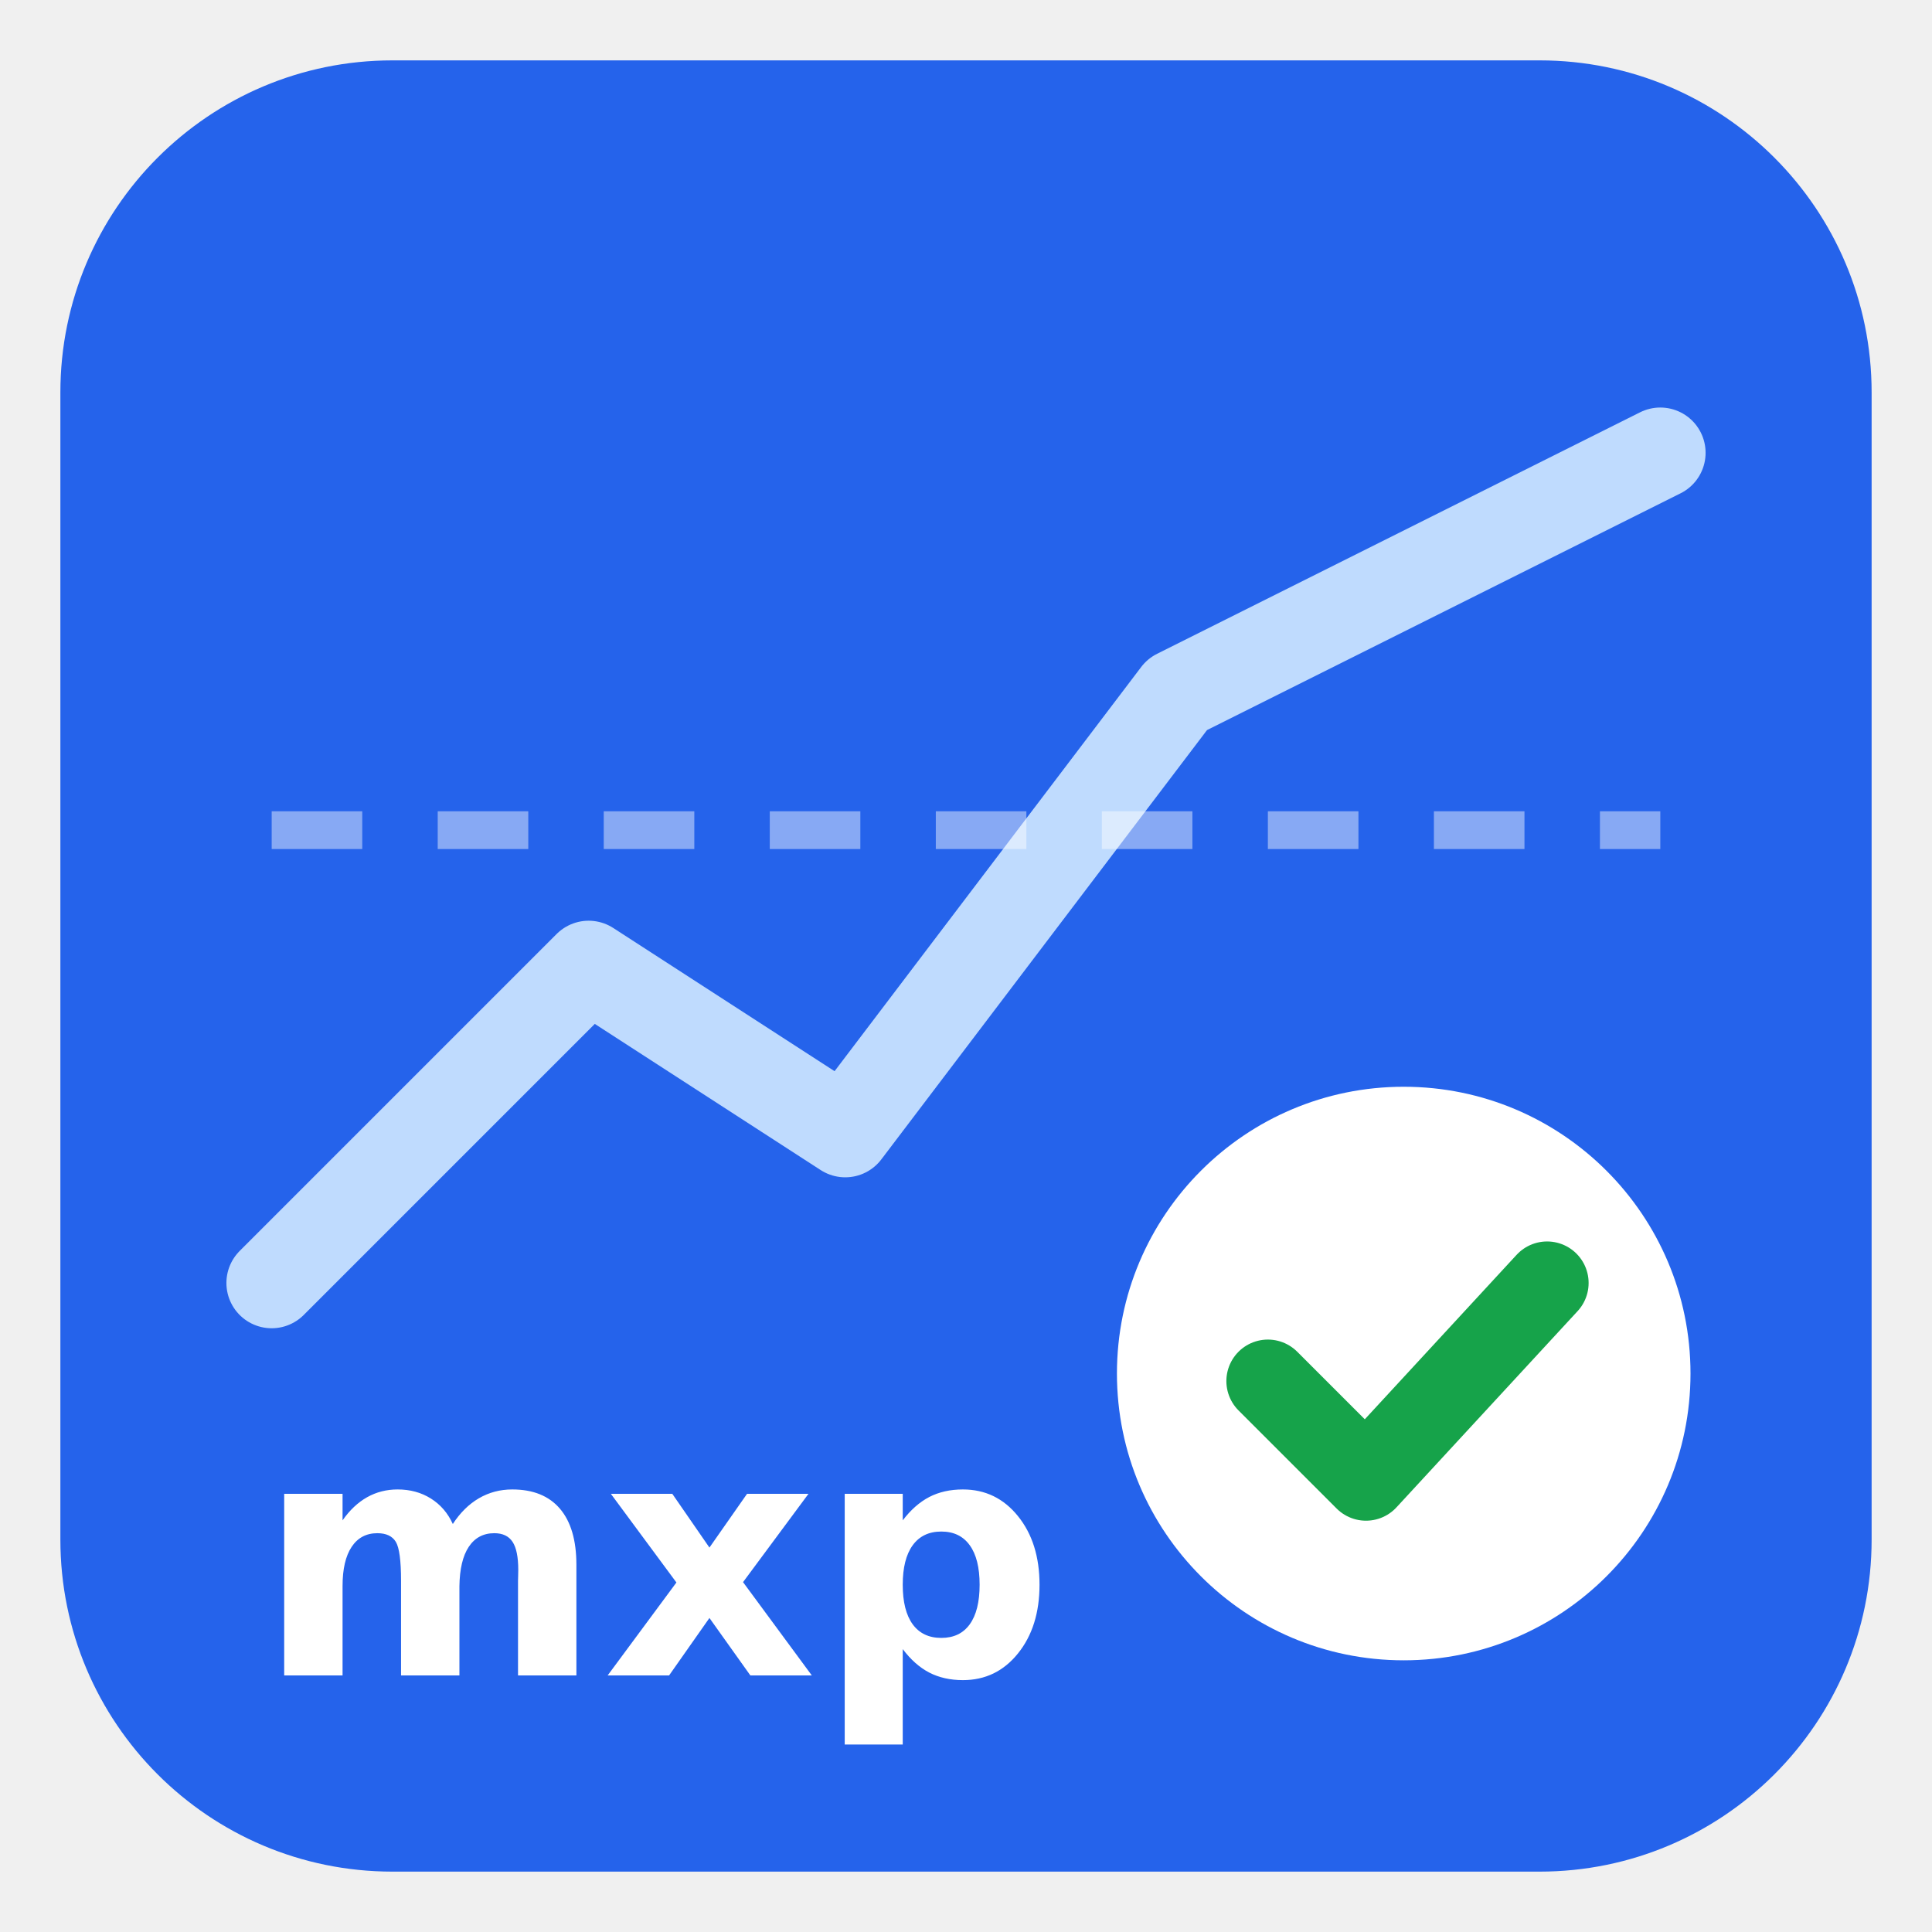
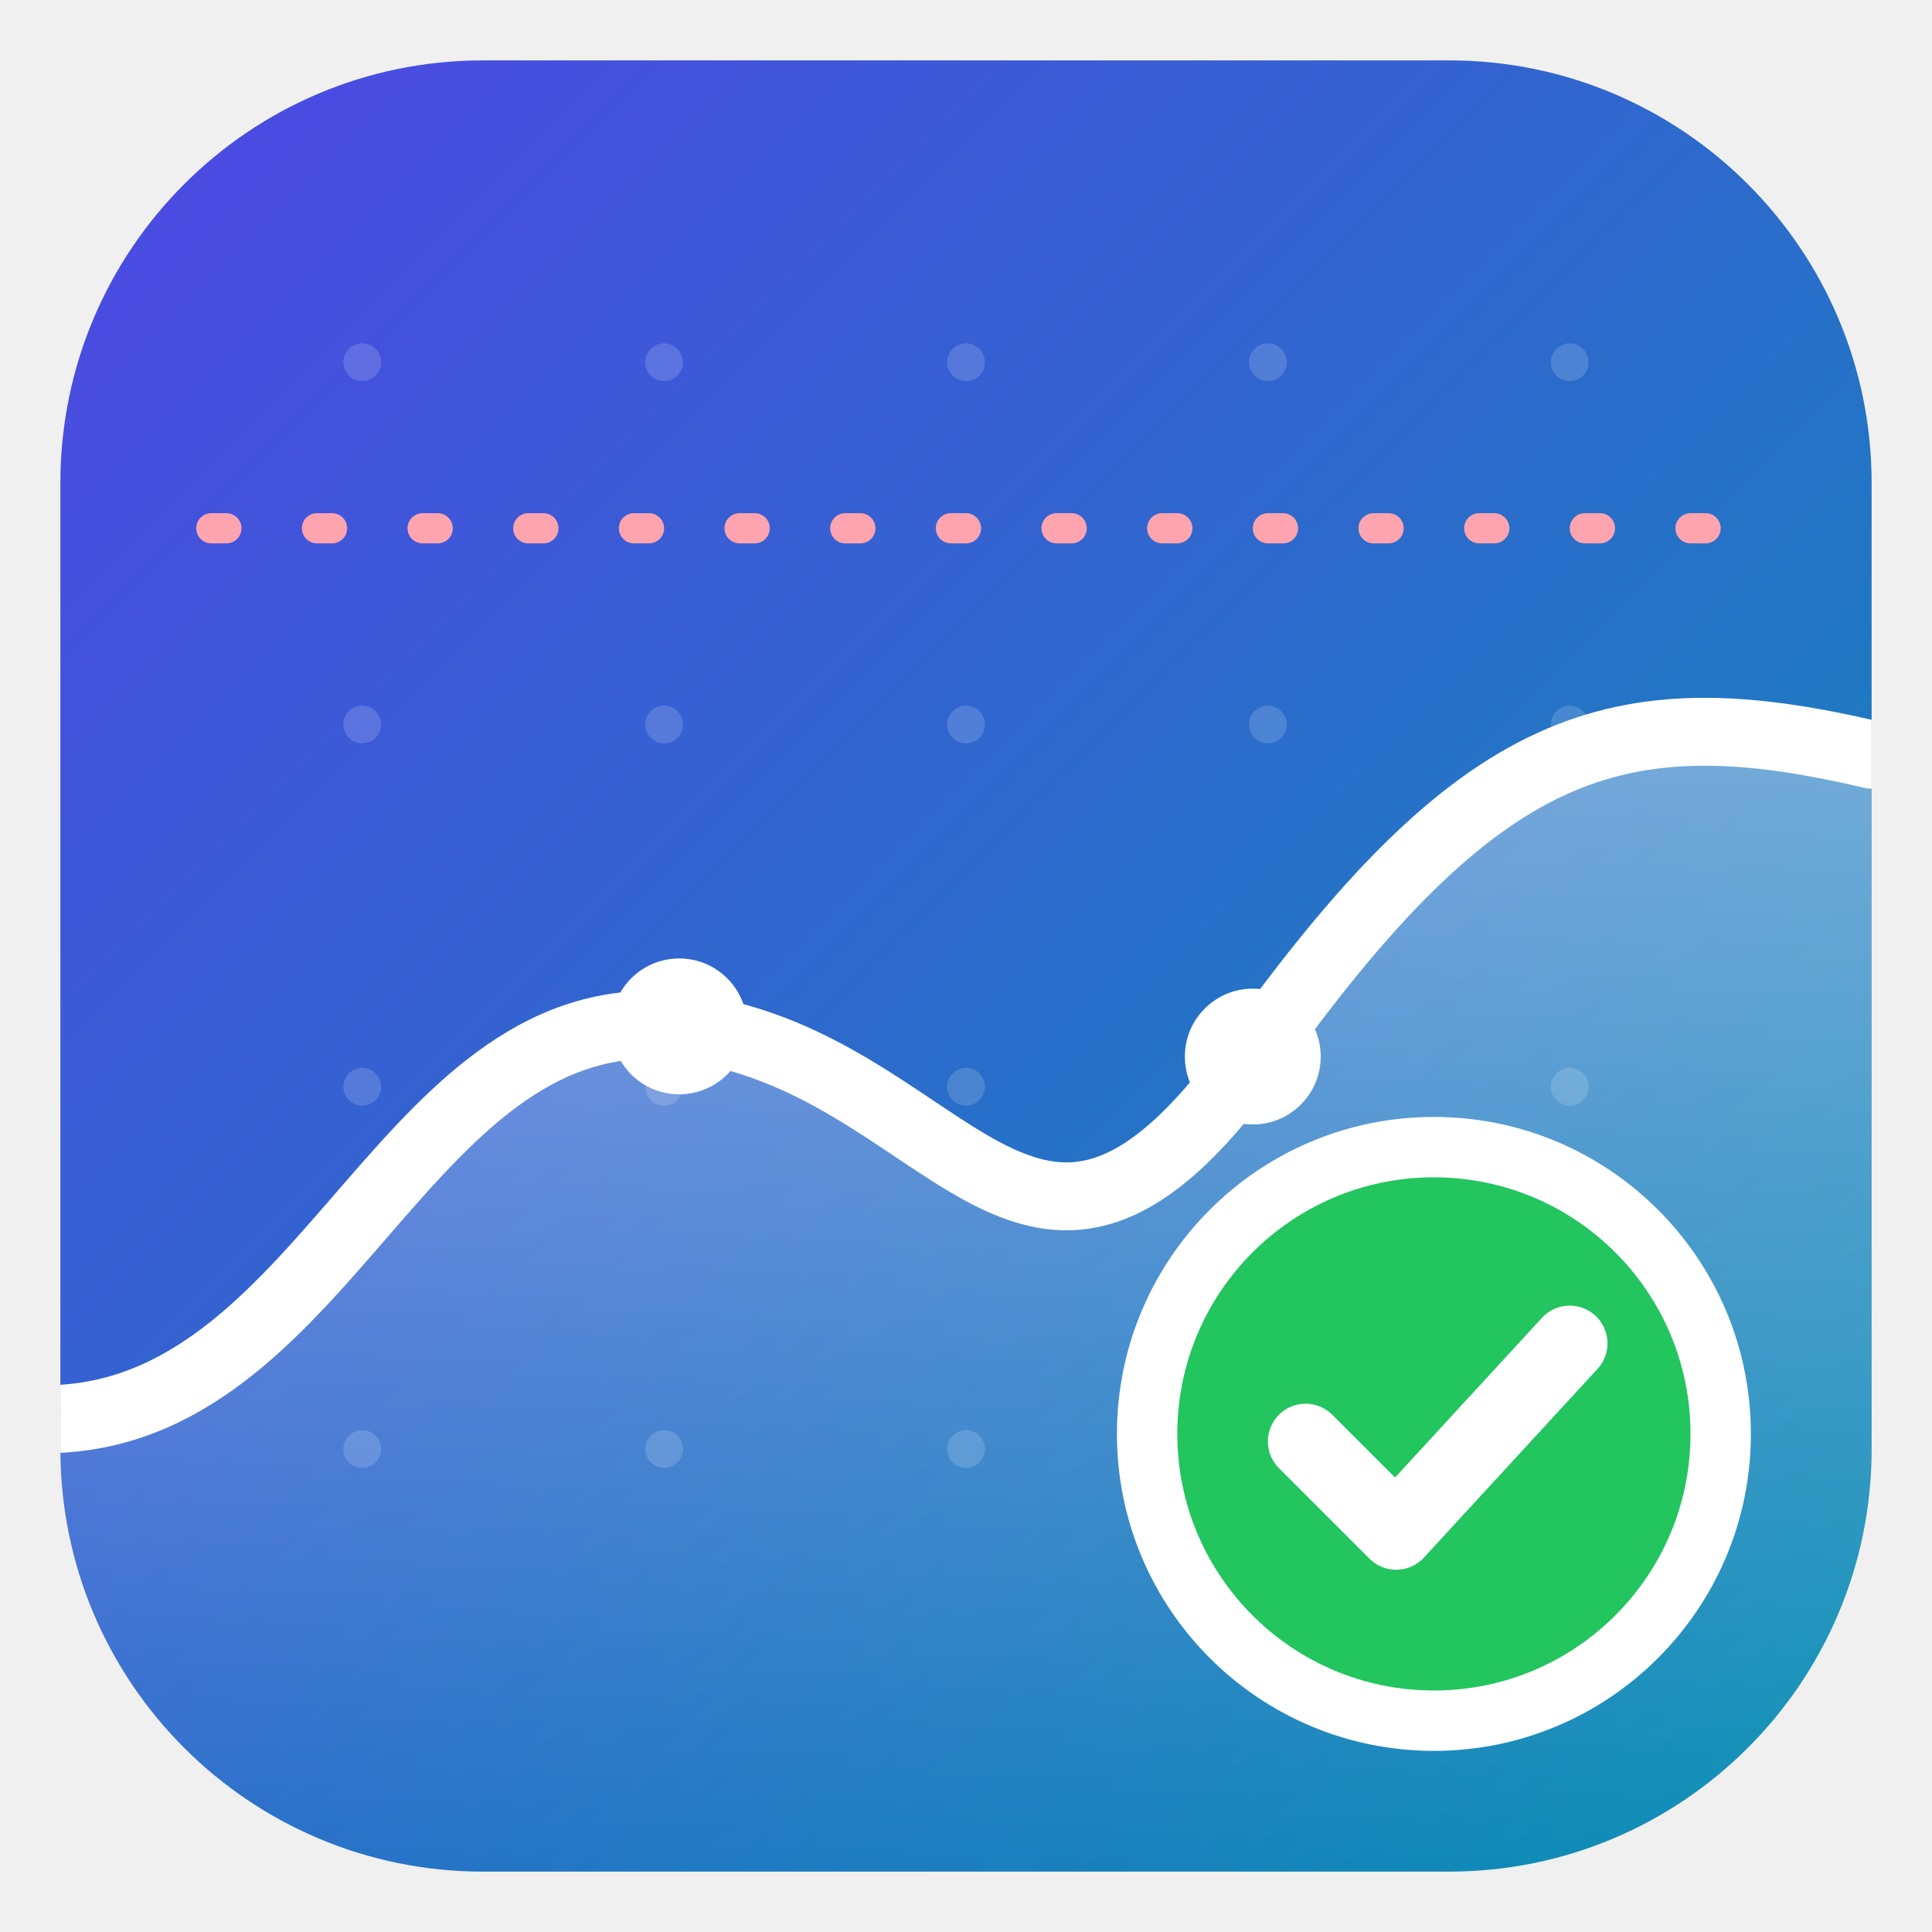
<svg xmlns="http://www.w3.org/2000/svg" width="256" height="256" viewBox="0 0 256 256">
-   <rect x="8" y="8" width="240" height="240" rx="44" fill="#2563eb" />
-   <polyline points="36,170 78,128 112,150 156,92 220,60" fill="none" stroke="#bfdbfe" stroke-width="12" stroke-linecap="round" stroke-linejoin="round" />
-   <line x1="36" y1="110" x2="220" y2="110" stroke="#ffffff" stroke-opacity="0.45" stroke-width="5" stroke-dasharray="12 10" />
-   <circle cx="186" cy="182" r="38" fill="#ffffff" />
-   <polyline points="168,183 181,196 205,170" fill="none" stroke="#16a34a" stroke-width="11" stroke-linecap="round" stroke-linejoin="round" />
-   <text x="34" y="222" font-family="DejaVu Sans, Arial, sans-serif" font-weight="700" font-size="44" fill="#ffffff">mxp</text>
+   <defs>
+     <linearGradient id="bg" x1="0" y1="0" x2="1" y2="1">
+       <stop offset="0" stop-color="#4f46e5" />
+       <stop offset="1" stop-color="#0891b2" />
+     </linearGradient>
+     <linearGradient id="area" x1="0" y1="0" x2="0" y2="1">
+       <stop offset="0" stop-color="#ffffff" stop-opacity="0.38" />
+       <stop offset="1" stop-color="#ffffff" stop-opacity="0" />
+     </linearGradient>
+     <clipPath id="tile">
+       <rect x="8" y="8" width="240" height="240" rx="56" />
+     </clipPath>
+   </defs>
+   <rect x="8" y="8" width="240" height="240" rx="56" fill="url(#bg)" />
+   <g clip-path="url(#tile)">
+     <g fill="#ffffff" fill-opacity="0.16">
+       <circle cx="48" cy="48" r="2.5" />
+       <circle cx="88" cy="48" r="2.5" />
+       <circle cx="128" cy="48" r="2.5" />
+       <circle cx="168" cy="48" r="2.5" />
+       <circle cx="208" cy="48" r="2.5" />
+       <circle cx="48" cy="96" r="2.5" />
+       <circle cx="88" cy="96" r="2.5" />
+       <circle cx="128" cy="96" r="2.5" />
+       <circle cx="168" cy="96" r="2.5" />
+       <circle cx="208" cy="96" r="2.5" />
+       <circle cx="48" cy="144" r="2.5" />
+       <circle cx="88" cy="144" r="2.5" />
+       <circle cx="128" cy="144" r="2.5" />
+       <circle cx="168" cy="144" r="2.5" />
+       <circle cx="208" cy="144" r="2.5" />
+       <circle cx="48" cy="192" r="2.5" />
+       <circle cx="88" cy="192" r="2.5" />
+       <circle cx="128" cy="192" r="2.5" />
+     </g>
+     <path d="M28 70 H228" stroke="#fda4af" stroke-width="4" stroke-linecap="round" stroke-dasharray="2 12" />
+     <path d="M8 188 C44 186 54 132 90 136 S136 182 166 140 S214 92 248 100 L248 248 L8 248 Z" fill="url(#area)" />
+     <path d="M8 188 C44 186 54 132 90 136 S136 182 166 140 S214 92 248 100" fill="none" stroke="#ffffff" stroke-width="9" stroke-linecap="round" />
+     <circle cx="90" cy="136" r="9" fill="#ffffff" />
+     <circle cx="166" cy="140" r="9" fill="#ffffff" />
+   </g>
+   <circle cx="190" cy="190" r="42" fill="#ffffff" />
+   <circle cx="190" cy="190" r="34" fill="#22c55e" />
+   <polyline points="173,191 185,203 208,178" fill="none" stroke="#ffffff" stroke-width="10" stroke-linecap="round" stroke-linejoin="round" />
</svg>
